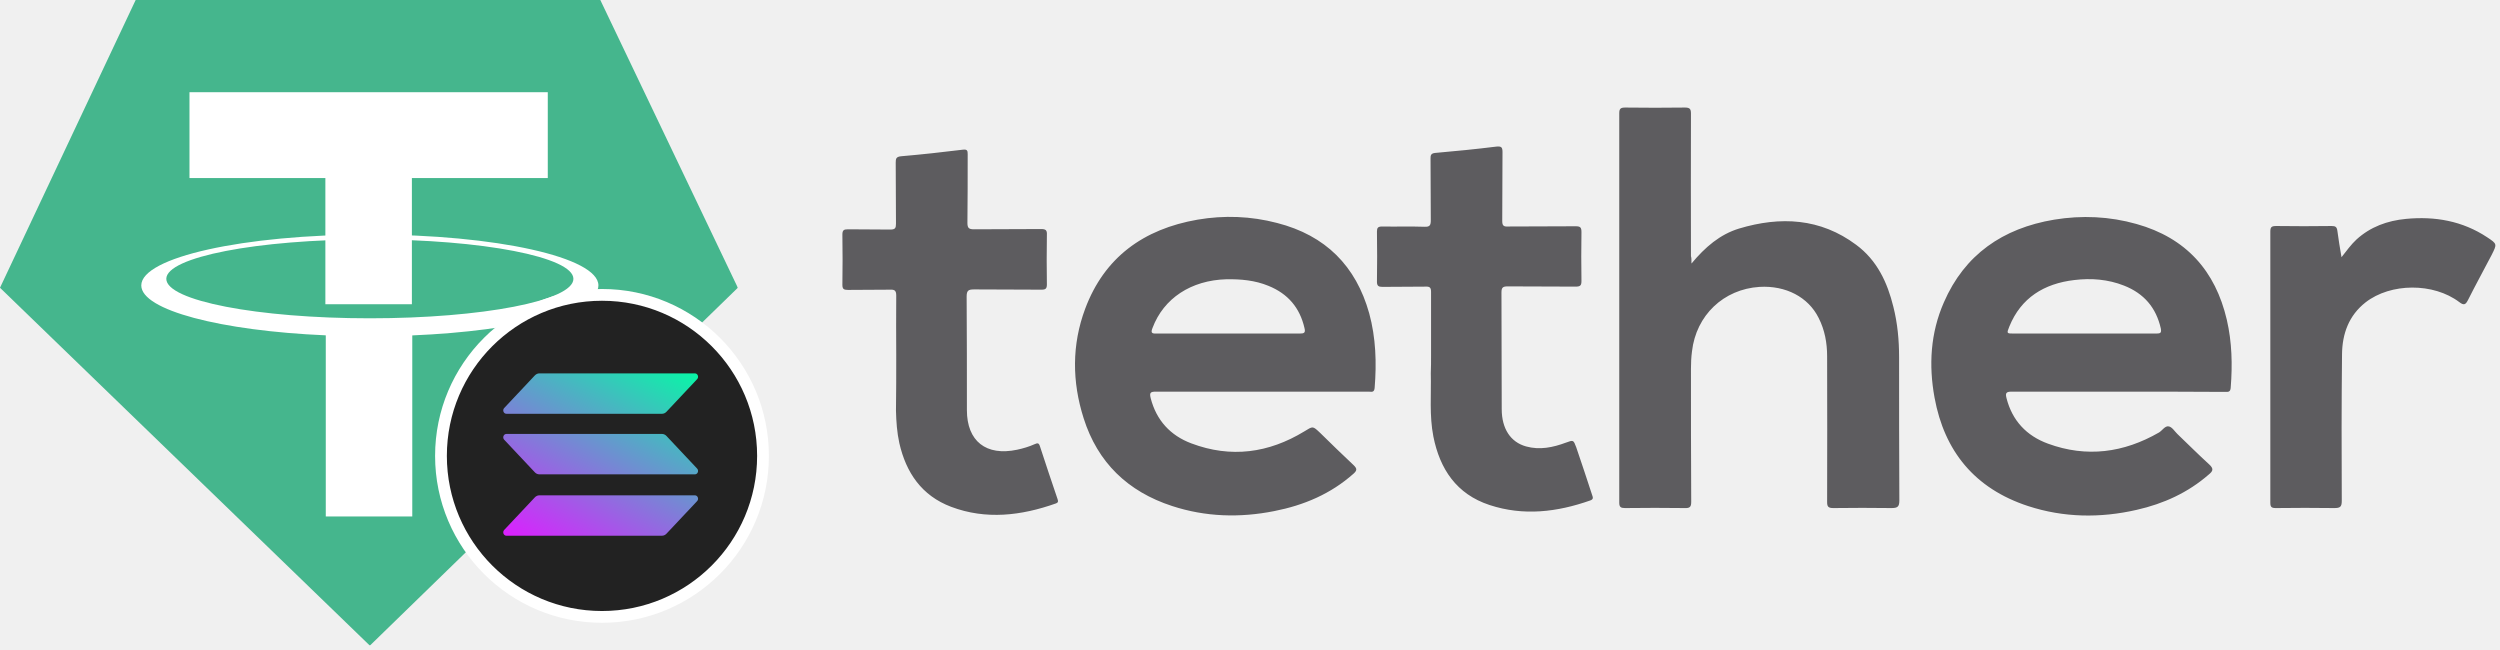
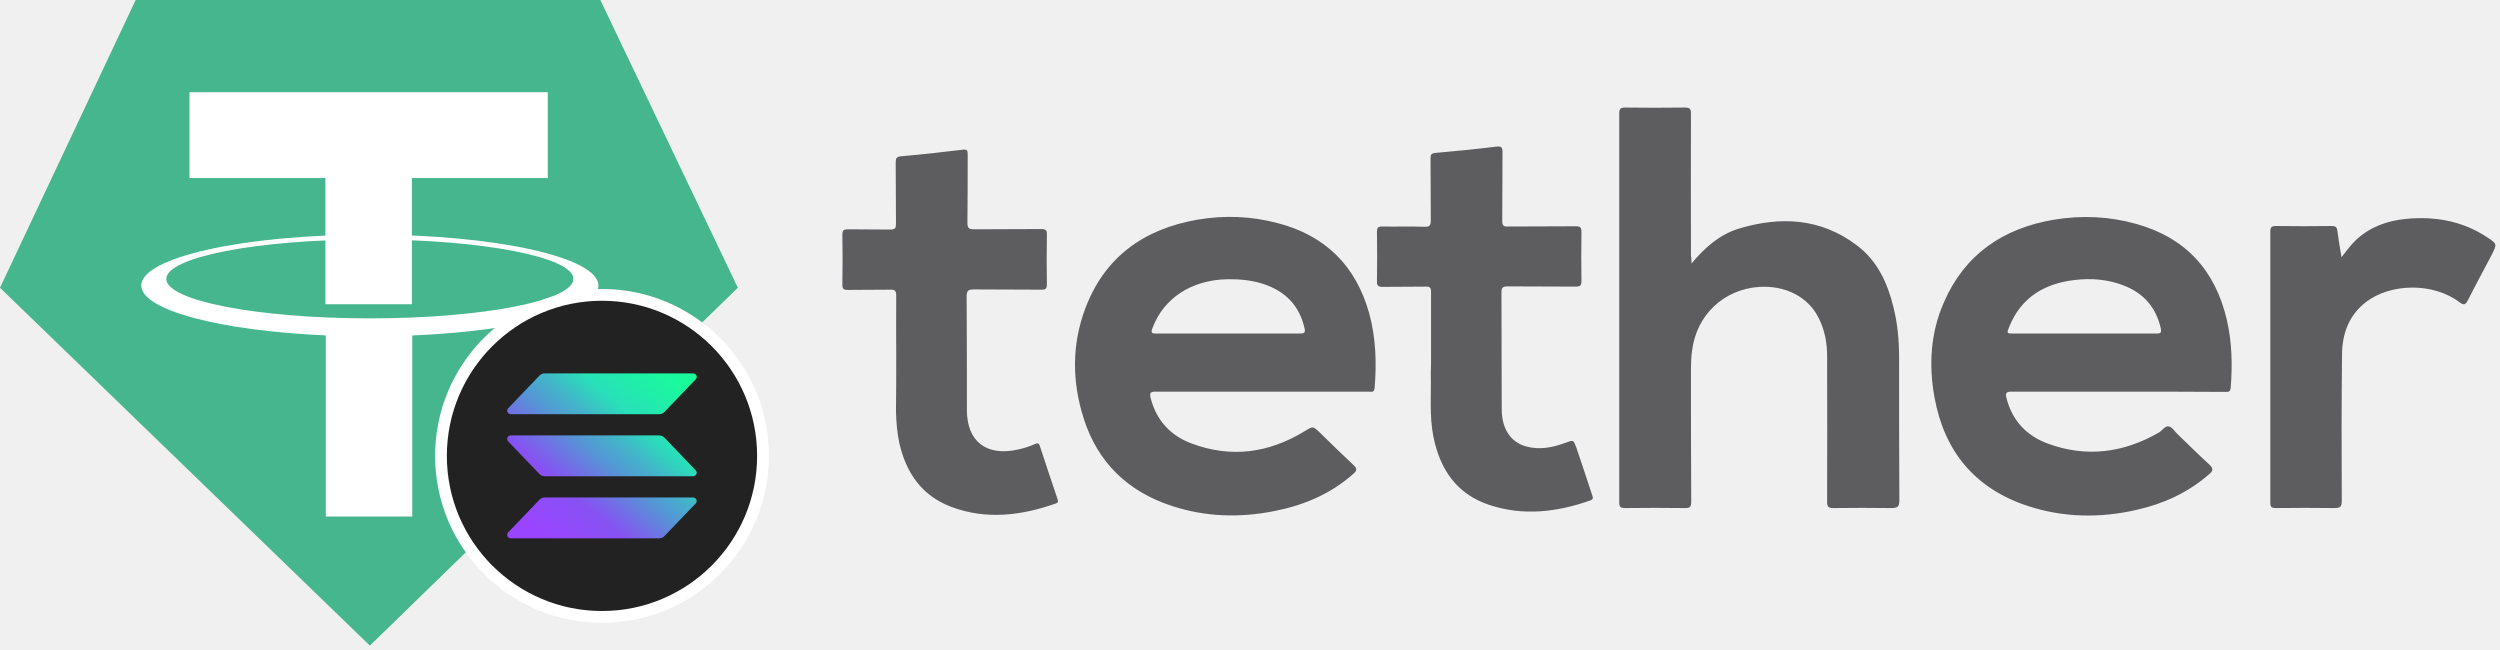
<svg xmlns="http://www.w3.org/2000/svg" width="154" height="40" viewBox="0 0 154 40" fill="none">
-   <g clip-path="url(#clip0_11727_216435)">
-     <path d="M104.195 16.234C105.04 15.219 105.949 14.438 107.129 14.078C109.681 13.312 112.137 13.438 114.337 15.078C115.629 16.031 116.267 17.406 116.633 18.906C116.889 19.922 116.984 20.953 116.984 22C116.984 24.938 116.984 27.875 117 30.828C117 31.219 116.889 31.297 116.506 31.297C115.31 31.281 114.13 31.281 112.934 31.297C112.615 31.297 112.551 31.203 112.551 30.922C112.567 27.938 112.551 24.938 112.551 21.953C112.551 21.125 112.408 20.328 112.025 19.578C111.387 18.297 110 17.578 108.389 17.672C106.173 17.812 104.482 19.422 104.227 21.641C104.179 22 104.163 22.359 104.163 22.719C104.163 25.453 104.163 28.172 104.179 30.906C104.179 31.203 104.115 31.312 103.781 31.297C102.553 31.281 101.325 31.281 100.097 31.297C99.842 31.297 99.746 31.234 99.746 30.969V6.969C99.746 6.688 99.842 6.625 100.113 6.625C101.341 6.641 102.569 6.641 103.796 6.625C104.099 6.625 104.163 6.719 104.163 7C104.147 9.922 104.163 12.859 104.163 15.781C104.195 15.875 104.195 16 104.195 16.234ZM77.74 24.125H71.202C70.851 24.125 70.803 24.203 70.883 24.531C71.234 25.891 72.095 26.828 73.386 27.312C75.826 28.234 78.154 27.906 80.339 26.578C80.881 26.25 80.85 26.219 81.328 26.672C82.014 27.344 82.683 28 83.385 28.656C83.592 28.859 83.608 28.969 83.385 29.172C81.982 30.422 80.323 31.125 78.489 31.484C76.368 31.906 74.264 31.844 72.207 31.172C69.464 30.281 67.614 28.484 66.753 25.766C66.035 23.516 66.019 21.234 66.848 19.016C68.028 15.859 70.436 14.109 73.769 13.531C75.412 13.25 77.054 13.312 78.665 13.734C81.663 14.5 83.528 16.391 84.342 19.297C84.756 20.812 84.804 22.359 84.677 23.906C84.645 24.203 84.469 24.125 84.31 24.125H77.74ZM75.651 20.547H80.052C80.323 20.547 80.435 20.516 80.355 20.203C80.068 18.953 79.335 18.094 78.139 17.609C77.309 17.266 76.432 17.188 75.539 17.203C73.371 17.266 71.68 18.375 70.995 20.203C70.883 20.484 70.931 20.562 71.25 20.547H75.651ZM130.459 24.125H123.921C123.57 24.125 123.522 24.219 123.602 24.531C123.953 25.906 124.83 26.844 126.153 27.328C128.53 28.203 130.826 27.891 132.995 26.641C133.202 26.516 133.361 26.219 133.601 26.266C133.808 26.312 133.951 26.562 134.127 26.734C134.781 27.359 135.418 28 136.088 28.609C136.375 28.875 136.327 29.016 136.056 29.234C134.781 30.344 133.282 31.031 131.623 31.406C129.375 31.922 127.126 31.891 124.926 31.172C121.641 30.094 119.775 27.797 119.169 24.5C118.802 22.5 118.914 20.516 119.743 18.625C121.019 15.688 123.363 14.062 126.536 13.531C128.242 13.25 129.949 13.328 131.607 13.797C134.669 14.656 136.471 16.688 137.173 19.703C137.491 21.078 137.523 22.469 137.412 23.875C137.396 24.172 137.236 24.141 137.045 24.141C134.844 24.125 132.644 24.125 130.459 24.125ZM128.386 20.547H132.835C133.09 20.547 133.154 20.5 133.106 20.234C132.819 18.953 132.07 18.078 130.842 17.594C129.853 17.203 128.817 17.125 127.78 17.25C125.914 17.469 124.495 18.344 123.777 20.109C123.602 20.547 123.602 20.547 124.064 20.547H128.386ZM55.208 21.922C55.208 20.688 55.192 19.438 55.208 18.203C55.208 17.906 55.112 17.828 54.825 17.844C53.964 17.859 53.103 17.844 52.241 17.859C51.986 17.859 51.891 17.812 51.891 17.547C51.907 16.516 51.907 15.484 51.891 14.453C51.891 14.188 51.97 14.125 52.225 14.125C53.103 14.141 53.98 14.125 54.841 14.141C55.144 14.141 55.192 14.047 55.192 13.781C55.176 12.531 55.192 11.281 55.176 10.016C55.176 9.766 55.208 9.656 55.511 9.625C56.786 9.516 58.046 9.375 59.322 9.219C59.593 9.188 59.609 9.297 59.609 9.5C59.609 10.906 59.609 12.328 59.593 13.734C59.593 14.047 59.688 14.125 59.992 14.125C61.379 14.109 62.75 14.125 64.138 14.109C64.425 14.109 64.504 14.188 64.488 14.469C64.472 15.484 64.472 16.5 64.488 17.516C64.488 17.781 64.409 17.844 64.153 17.844C62.766 17.828 61.395 17.844 60.007 17.828C59.657 17.828 59.545 17.891 59.545 18.266C59.561 20.594 59.561 22.922 59.561 25.266C59.561 27.172 60.741 28.109 62.654 27.703C63.021 27.625 63.388 27.516 63.739 27.359C63.914 27.281 63.994 27.281 64.058 27.484C64.409 28.562 64.775 29.656 65.142 30.734C65.19 30.875 65.206 30.953 65.031 31.016C62.91 31.766 60.741 32.031 58.588 31.219C56.77 30.531 55.813 29.109 55.399 27.297C55.255 26.641 55.208 25.969 55.192 25.297C55.208 24.188 55.208 23.062 55.208 21.922ZM88.153 21.891V17.984C88.153 17.734 88.089 17.641 87.818 17.656C86.925 17.672 86.048 17.656 85.155 17.672C84.916 17.672 84.82 17.609 84.82 17.359C84.836 16.328 84.836 15.297 84.82 14.266C84.82 14.031 84.884 13.953 85.139 13.953C86.016 13.969 86.893 13.938 87.754 13.969C88.089 13.984 88.137 13.859 88.137 13.562C88.121 12.297 88.137 11.031 88.121 9.766C88.121 9.578 88.137 9.453 88.392 9.422C89.652 9.312 90.912 9.188 92.171 9.031C92.475 9 92.554 9.062 92.554 9.359C92.538 10.781 92.554 12.188 92.538 13.609C92.538 13.891 92.618 13.969 92.889 13.953C94.276 13.938 95.68 13.953 97.067 13.938C97.354 13.938 97.418 14.016 97.418 14.297C97.402 15.297 97.402 16.312 97.418 17.312C97.418 17.594 97.338 17.656 97.051 17.656C95.664 17.641 94.26 17.656 92.873 17.641C92.57 17.641 92.49 17.719 92.49 18.016C92.506 20.406 92.49 22.797 92.506 25.203C92.506 26.406 93.049 27.234 94.005 27.5C94.85 27.734 95.664 27.562 96.461 27.266C96.924 27.094 96.924 27.094 97.099 27.562C97.434 28.531 97.753 29.516 98.072 30.484C98.12 30.625 98.183 30.75 97.96 30.828C95.919 31.547 93.846 31.797 91.757 31.109C89.716 30.438 88.695 28.891 88.296 26.891C88.041 25.594 88.169 24.297 88.137 23C88.153 22.641 88.153 22.266 88.153 21.891ZM144.237 15.844C144.556 15.438 144.827 15.062 145.162 14.75C146.023 13.969 147.059 13.594 148.207 13.484C149.993 13.312 151.684 13.609 153.199 14.609C153.837 15.031 153.821 15.031 153.486 15.703C153.007 16.625 152.497 17.547 152.035 18.469C151.891 18.75 151.795 18.844 151.492 18.609C149.898 17.406 147.267 17.422 145.72 18.625C144.683 19.438 144.285 20.562 144.269 21.812C144.237 24.828 144.237 27.844 144.253 30.859C144.253 31.234 144.141 31.297 143.79 31.297C142.594 31.281 141.382 31.281 140.186 31.297C139.915 31.297 139.852 31.219 139.852 30.969V14.266C139.852 13.984 139.931 13.922 140.218 13.922C141.351 13.938 142.499 13.938 143.631 13.922C143.87 13.922 143.95 13.984 143.982 14.219C144.045 14.734 144.141 15.266 144.237 15.844Z" fill="#5D5C5F" />
-     <mask id="mask0_11727_216435" style="mask-type:luminance" maskUnits="userSpaceOnUse" x="0" y="0" width="46" height="40">
-       <path d="M45.451 0H0V39.77H45.451V0Z" fill="white" />
-     </mask>
-     <g mask="url(#mask0_11727_216435)">
+   <g clip-path="url(#clip0_14466_80635)">
+     <g clip-path="url(#clip1_14466_80635)">
+       <path d="M104.195 16.234C105.04 15.219 105.949 14.438 107.129 14.078C109.681 13.312 112.137 13.438 114.337 15.078C115.629 16.031 116.267 17.406 116.633 18.906C116.889 19.922 116.984 20.953 116.984 22C116.984 24.938 116.984 27.875 117 30.828C117 31.219 116.889 31.297 116.506 31.297C115.31 31.281 114.13 31.281 112.934 31.297C112.615 31.297 112.551 31.203 112.551 30.922C112.567 27.938 112.551 24.938 112.551 21.953C112.551 21.125 112.408 20.328 112.025 19.578C111.387 18.297 110 17.578 108.389 17.672C106.173 17.812 104.482 19.422 104.227 21.641C104.179 22 104.163 22.359 104.163 22.719C104.163 25.453 104.163 28.172 104.179 30.906C104.179 31.203 104.115 31.312 103.781 31.297C102.553 31.281 101.325 31.281 100.097 31.297C99.842 31.297 99.746 31.234 99.746 30.969V6.969C99.746 6.688 99.842 6.625 100.113 6.625C101.341 6.641 102.569 6.641 103.796 6.625C104.099 6.625 104.163 6.719 104.163 7C104.147 9.922 104.163 12.859 104.163 15.781C104.195 15.875 104.195 16 104.195 16.234ZM77.74 24.125H71.202C70.851 24.125 70.803 24.203 70.883 24.531C71.234 25.891 72.095 26.828 73.386 27.312C75.826 28.234 78.154 27.906 80.339 26.578C80.881 26.25 80.85 26.219 81.328 26.672C82.014 27.344 82.683 28 83.385 28.656C83.592 28.859 83.608 28.969 83.385 29.172C81.982 30.422 80.323 31.125 78.489 31.484C76.368 31.906 74.264 31.844 72.207 31.172C69.464 30.281 67.614 28.484 66.753 25.766C66.035 23.516 66.019 21.234 66.848 19.016C68.028 15.859 70.436 14.109 73.769 13.531C75.412 13.25 77.054 13.312 78.665 13.734C81.663 14.5 83.528 16.391 84.342 19.297C84.756 20.812 84.804 22.359 84.677 23.906C84.645 24.203 84.469 24.125 84.31 24.125H77.74ZM75.651 20.547H80.052C80.323 20.547 80.435 20.516 80.355 20.203C80.068 18.953 79.335 18.094 78.139 17.609C77.309 17.266 76.432 17.188 75.539 17.203C73.371 17.266 71.68 18.375 70.995 20.203C70.883 20.484 70.931 20.562 71.25 20.547H75.651ZM130.459 24.125H123.921C123.57 24.125 123.522 24.219 123.602 24.531C123.953 25.906 124.83 26.844 126.153 27.328C128.53 28.203 130.826 27.891 132.995 26.641C133.202 26.516 133.361 26.219 133.601 26.266C133.808 26.312 133.951 26.562 134.127 26.734C134.781 27.359 135.418 28 136.088 28.609C136.375 28.875 136.327 29.016 136.056 29.234C134.781 30.344 133.282 31.031 131.623 31.406C129.375 31.922 127.126 31.891 124.926 31.172C121.641 30.094 119.775 27.797 119.169 24.5C118.802 22.5 118.914 20.516 119.743 18.625C121.019 15.688 123.363 14.062 126.536 13.531C128.242 13.25 129.949 13.328 131.607 13.797C134.669 14.656 136.471 16.688 137.173 19.703C137.491 21.078 137.523 22.469 137.412 23.875C137.396 24.172 137.236 24.141 137.045 24.141C134.844 24.125 132.644 24.125 130.459 24.125ZM128.386 20.547H132.835C133.09 20.547 133.154 20.5 133.106 20.234C132.819 18.953 132.07 18.078 130.842 17.594C129.853 17.203 128.817 17.125 127.78 17.25C125.914 17.469 124.495 18.344 123.777 20.109C123.602 20.547 123.602 20.547 124.064 20.547H128.386ZM55.208 21.922C55.208 20.688 55.192 19.438 55.208 18.203C55.208 17.906 55.112 17.828 54.825 17.844C53.964 17.859 53.103 17.844 52.241 17.859C51.986 17.859 51.891 17.812 51.891 17.547C51.907 16.516 51.907 15.484 51.891 14.453C51.891 14.188 51.97 14.125 52.225 14.125C53.103 14.141 53.98 14.125 54.841 14.141C55.144 14.141 55.192 14.047 55.192 13.781C55.176 12.531 55.192 11.281 55.176 10.016C55.176 9.766 55.208 9.656 55.511 9.625C56.786 9.516 58.046 9.375 59.322 9.219C59.593 9.188 59.609 9.297 59.609 9.5C59.609 10.906 59.609 12.328 59.593 13.734C59.593 14.047 59.688 14.125 59.992 14.125C61.379 14.109 62.75 14.125 64.138 14.109C64.425 14.109 64.504 14.188 64.488 14.469C64.472 15.484 64.472 16.5 64.488 17.516C64.488 17.781 64.409 17.844 64.153 17.844C62.766 17.828 61.395 17.844 60.007 17.828C59.657 17.828 59.545 17.891 59.545 18.266C59.561 20.594 59.561 22.922 59.561 25.266C59.561 27.172 60.741 28.109 62.654 27.703C63.021 27.625 63.388 27.516 63.739 27.359C63.914 27.281 63.994 27.281 64.058 27.484C64.409 28.562 64.775 29.656 65.142 30.734C65.19 30.875 65.206 30.953 65.031 31.016C62.91 31.766 60.741 32.031 58.588 31.219C56.77 30.531 55.813 29.109 55.399 27.297C55.255 26.641 55.208 25.969 55.192 25.297C55.208 24.188 55.208 23.062 55.208 21.922ZM88.153 21.891V17.984C88.153 17.734 88.089 17.641 87.818 17.656C86.925 17.672 86.048 17.656 85.155 17.672C84.916 17.672 84.82 17.609 84.82 17.359C84.836 16.328 84.836 15.297 84.82 14.266C84.82 14.031 84.884 13.953 85.139 13.953C86.016 13.969 86.893 13.938 87.754 13.969C88.089 13.984 88.137 13.859 88.137 13.562C88.121 12.297 88.137 11.031 88.121 9.766C88.121 9.578 88.137 9.453 88.392 9.422C89.652 9.312 90.912 9.188 92.171 9.031C92.475 9 92.554 9.062 92.554 9.359C92.538 10.781 92.554 12.188 92.538 13.609C92.538 13.891 92.618 13.969 92.889 13.953C94.276 13.938 95.68 13.953 97.067 13.938C97.354 13.938 97.418 14.016 97.418 14.297C97.402 15.297 97.402 16.312 97.418 17.312C97.418 17.594 97.338 17.656 97.051 17.656C95.664 17.641 94.26 17.656 92.873 17.641C92.57 17.641 92.49 17.719 92.49 18.016C92.506 20.406 92.49 22.797 92.506 25.203C92.506 26.406 93.049 27.234 94.005 27.5C94.85 27.734 95.664 27.562 96.461 27.266C96.924 27.094 96.924 27.094 97.099 27.562C97.434 28.531 97.753 29.516 98.072 30.484C98.12 30.625 98.183 30.75 97.96 30.828C95.919 31.547 93.846 31.797 91.757 31.109C89.716 30.438 88.695 28.891 88.296 26.891C88.041 25.594 88.169 24.297 88.137 23C88.153 22.641 88.153 22.266 88.153 21.891ZM144.237 15.844C144.556 15.438 144.827 15.062 145.162 14.75C146.023 13.969 147.059 13.594 148.207 13.484C149.993 13.312 151.684 13.609 153.199 14.609C153.837 15.031 153.821 15.031 153.486 15.703C153.007 16.625 152.497 17.547 152.035 18.469C151.891 18.75 151.795 18.844 151.492 18.609C149.898 17.406 147.267 17.422 145.72 18.625C144.683 19.438 144.285 20.562 144.269 21.812C144.237 24.828 144.237 27.844 144.253 30.859C144.253 31.234 144.141 31.297 143.79 31.297C142.594 31.281 141.382 31.281 140.186 31.297C139.915 31.297 139.852 31.219 139.852 30.969V14.266C139.852 13.984 139.931 13.922 140.218 13.922C141.351 13.938 142.499 13.938 143.631 13.922C143.87 13.922 143.95 13.984 143.982 14.219C144.045 14.734 144.141 15.266 144.237 15.844Z" fill="#5D5C5F" />
+     </g>
+     <g clip-path="url(#clip2_14466_80635)">
      <path d="M8.357 0L0 17.726L22.783 39.77L45.451 17.726L36.979 0H8.357Z" fill="#45B68D" />
      <path d="M33.743 5.68H11.672V10.968H20.043V18.741H25.372V10.968H33.743V5.68Z" fill="white" />
-       <path d="M22.783 19.607C15.858 19.607 10.244 18.519 10.244 17.177C10.244 15.835 15.858 14.747 22.783 14.747C29.708 14.747 35.322 15.835 35.322 17.177C35.322 18.519 29.708 19.607 22.783 19.607ZM36.862 17.582C36.862 15.852 30.559 14.449 22.783 14.449C15.007 14.449 8.703 15.852 8.703 17.582C8.703 19.106 13.591 20.376 20.068 20.657V31.815H25.396V20.661C31.923 20.389 36.862 19.114 36.862 17.582Z" fill="white" />
+       <path d="M22.783 19.611C15.858 19.611 10.244 18.523 10.244 17.181C10.244 15.839 15.858 14.751 22.783 14.751C29.708 14.751 35.322 15.839 35.322 17.181C35.322 18.523 29.708 19.611 22.783 19.611ZM36.862 17.586C36.862 15.856 30.559 14.453 22.783 14.453C15.007 14.453 8.703 15.856 8.703 17.586C8.703 19.11 13.591 20.38 20.068 20.661V31.819H25.396V20.665C31.923 20.393 36.862 19.118 36.862 17.586Z" fill="white" />
    </g>
    <path d="M37.083 38.001C42.56 38.001 47.001 33.56 47.001 28.082C47.001 22.605 42.56 18.164 37.083 18.164C31.605 18.164 27.164 22.605 27.164 28.082C27.164 33.56 31.605 38.001 37.083 38.001Z" fill="#222222" stroke="white" stroke-width="0.725" />
-     <g clip-path="url(#clip1_11727_216435)">
-       <path d="M32.95 30.634C33.022 30.557 33.122 30.512 33.227 30.512H42.804C42.98 30.512 43.067 30.736 42.943 30.868L41.051 32.879C40.979 32.956 40.879 33.001 40.774 33.001H31.197C31.022 33.001 30.934 32.777 31.058 32.645L32.95 30.634Z" fill="url(#paint0_linear_11727_216435)" />
-       <path d="M32.95 23.122C33.025 23.045 33.125 23 33.227 23H42.804C42.98 23 43.067 23.225 42.943 23.356L41.051 25.368C40.979 25.445 40.879 25.49 40.774 25.49H31.197C31.022 25.49 30.934 25.265 31.058 25.134L32.95 23.122Z" fill="url(#paint1_linear_11727_216435)" />
-       <path d="M41.051 26.852C40.979 26.775 40.879 26.73 40.774 26.73H31.197C31.022 26.73 30.934 26.955 31.058 27.087L32.95 29.098C33.022 29.175 33.122 29.22 33.227 29.22H42.804C42.98 29.22 43.067 28.995 42.943 28.864L41.051 26.852Z" fill="url(#paint2_linear_11727_216435)" />
-     </g>
+     <path d="M42.857 31.01L40.929 33.022C40.888 33.065 40.837 33.1 40.781 33.124C40.724 33.148 40.663 33.16 40.602 33.16H31.466C31.422 33.16 31.38 33.148 31.343 33.124C31.307 33.101 31.278 33.068 31.261 33.029C31.243 32.99 31.238 32.947 31.245 32.905C31.253 32.864 31.273 32.825 31.302 32.794L33.231 30.783C33.273 30.739 33.323 30.704 33.38 30.68C33.436 30.657 33.496 30.644 33.557 30.644H42.693C42.737 30.644 42.779 30.657 42.816 30.68C42.852 30.703 42.881 30.736 42.898 30.775C42.916 30.814 42.921 30.857 42.913 30.899C42.906 30.941 42.886 30.979 42.857 31.01ZM40.929 26.96C40.888 26.917 40.837 26.882 40.781 26.858C40.724 26.834 40.663 26.822 40.602 26.822H31.466C31.422 26.822 31.38 26.834 31.343 26.858C31.307 26.881 31.278 26.914 31.261 26.953C31.243 26.992 31.238 27.035 31.245 27.077C31.253 27.119 31.273 27.157 31.302 27.188L33.231 29.2C33.273 29.243 33.323 29.278 33.38 29.302C33.436 29.326 33.496 29.338 33.557 29.338H42.693C42.737 29.338 42.779 29.326 42.816 29.302C42.852 29.279 42.881 29.246 42.898 29.207C42.916 29.168 42.921 29.125 42.913 29.083C42.906 29.041 42.886 29.003 42.857 28.972L40.929 26.96ZM31.466 25.516H40.602C40.663 25.516 40.724 25.504 40.781 25.48C40.837 25.456 40.888 25.421 40.929 25.377L42.857 23.366C42.886 23.335 42.906 23.296 42.913 23.255C42.921 23.213 42.916 23.17 42.898 23.131C42.881 23.092 42.852 23.059 42.816 23.036C42.779 23.012 42.737 23 42.693 23H33.557C33.496 23 33.436 23.012 33.38 23.036C33.323 23.06 33.273 23.095 33.231 23.138L31.303 25.15C31.273 25.18 31.253 25.219 31.246 25.261C31.238 25.303 31.244 25.346 31.261 25.385C31.278 25.424 31.307 25.457 31.343 25.48C31.38 25.503 31.422 25.516 31.466 25.516Z" fill="url(#paint0_linear_14466_80635)" />
  </g>
  <defs>
-     <linearGradient id="paint0_linear_11727_216435" x1="41.89" y1="21.8" x2="34.6" y2="34.931" gradientUnits="userSpaceOnUse">
-       <stop stop-color="#00FFA3" />
-       <stop offset="1" stop-color="#DC1FFF" />
+     <linearGradient id="paint0_linear_14466_80635" x1="32.228" y1="33.402" x2="41.516" y2="22.641" gradientUnits="userSpaceOnUse">
+       <stop offset="0.08" stop-color="#9945FF" />
+       <stop offset="0.3" stop-color="#8752F3" />
+       <stop offset="0.5" stop-color="#5497D5" />
+       <stop offset="0.6" stop-color="#43B4CA" />
+       <stop offset="0.72" stop-color="#28E0B9" />
+       <stop offset="0.97" stop-color="#19FB9B" />
    </linearGradient>
-     <linearGradient id="paint1_linear_11727_216435" x1="38.991" y1="20.19" x2="31.702" y2="33.321" gradientUnits="userSpaceOnUse">
-       <stop stop-color="#00FFA3" />
-       <stop offset="1" stop-color="#DC1FFF" />
-     </linearGradient>
-     <linearGradient id="paint2_linear_11727_216435" x1="40.431" y1="20.988" x2="33.142" y2="34.12" gradientUnits="userSpaceOnUse">
-       <stop stop-color="#00FFA3" />
-       <stop offset="1" stop-color="#DC1FFF" />
-     </linearGradient>
-     <clipPath id="clip0_11727_216435">
+     <clipPath id="clip0_14466_80635">
      <rect width="154" height="40" fill="white" />
    </clipPath>
-     <clipPath id="clip1_11727_216435">
-       <rect width="12" height="10" fill="white" transform="translate(31 23)" />
+     <clipPath id="clip1_14466_80635">
+       <rect width="101.824" height="25.132" fill="white" transform="translate(51.8906 6.625)" />
+     </clipPath>
+     <clipPath id="clip2_14466_80635">
+       <rect width="45.451" height="39.77" fill="white" />
    </clipPath>
  </defs>
</svg>
